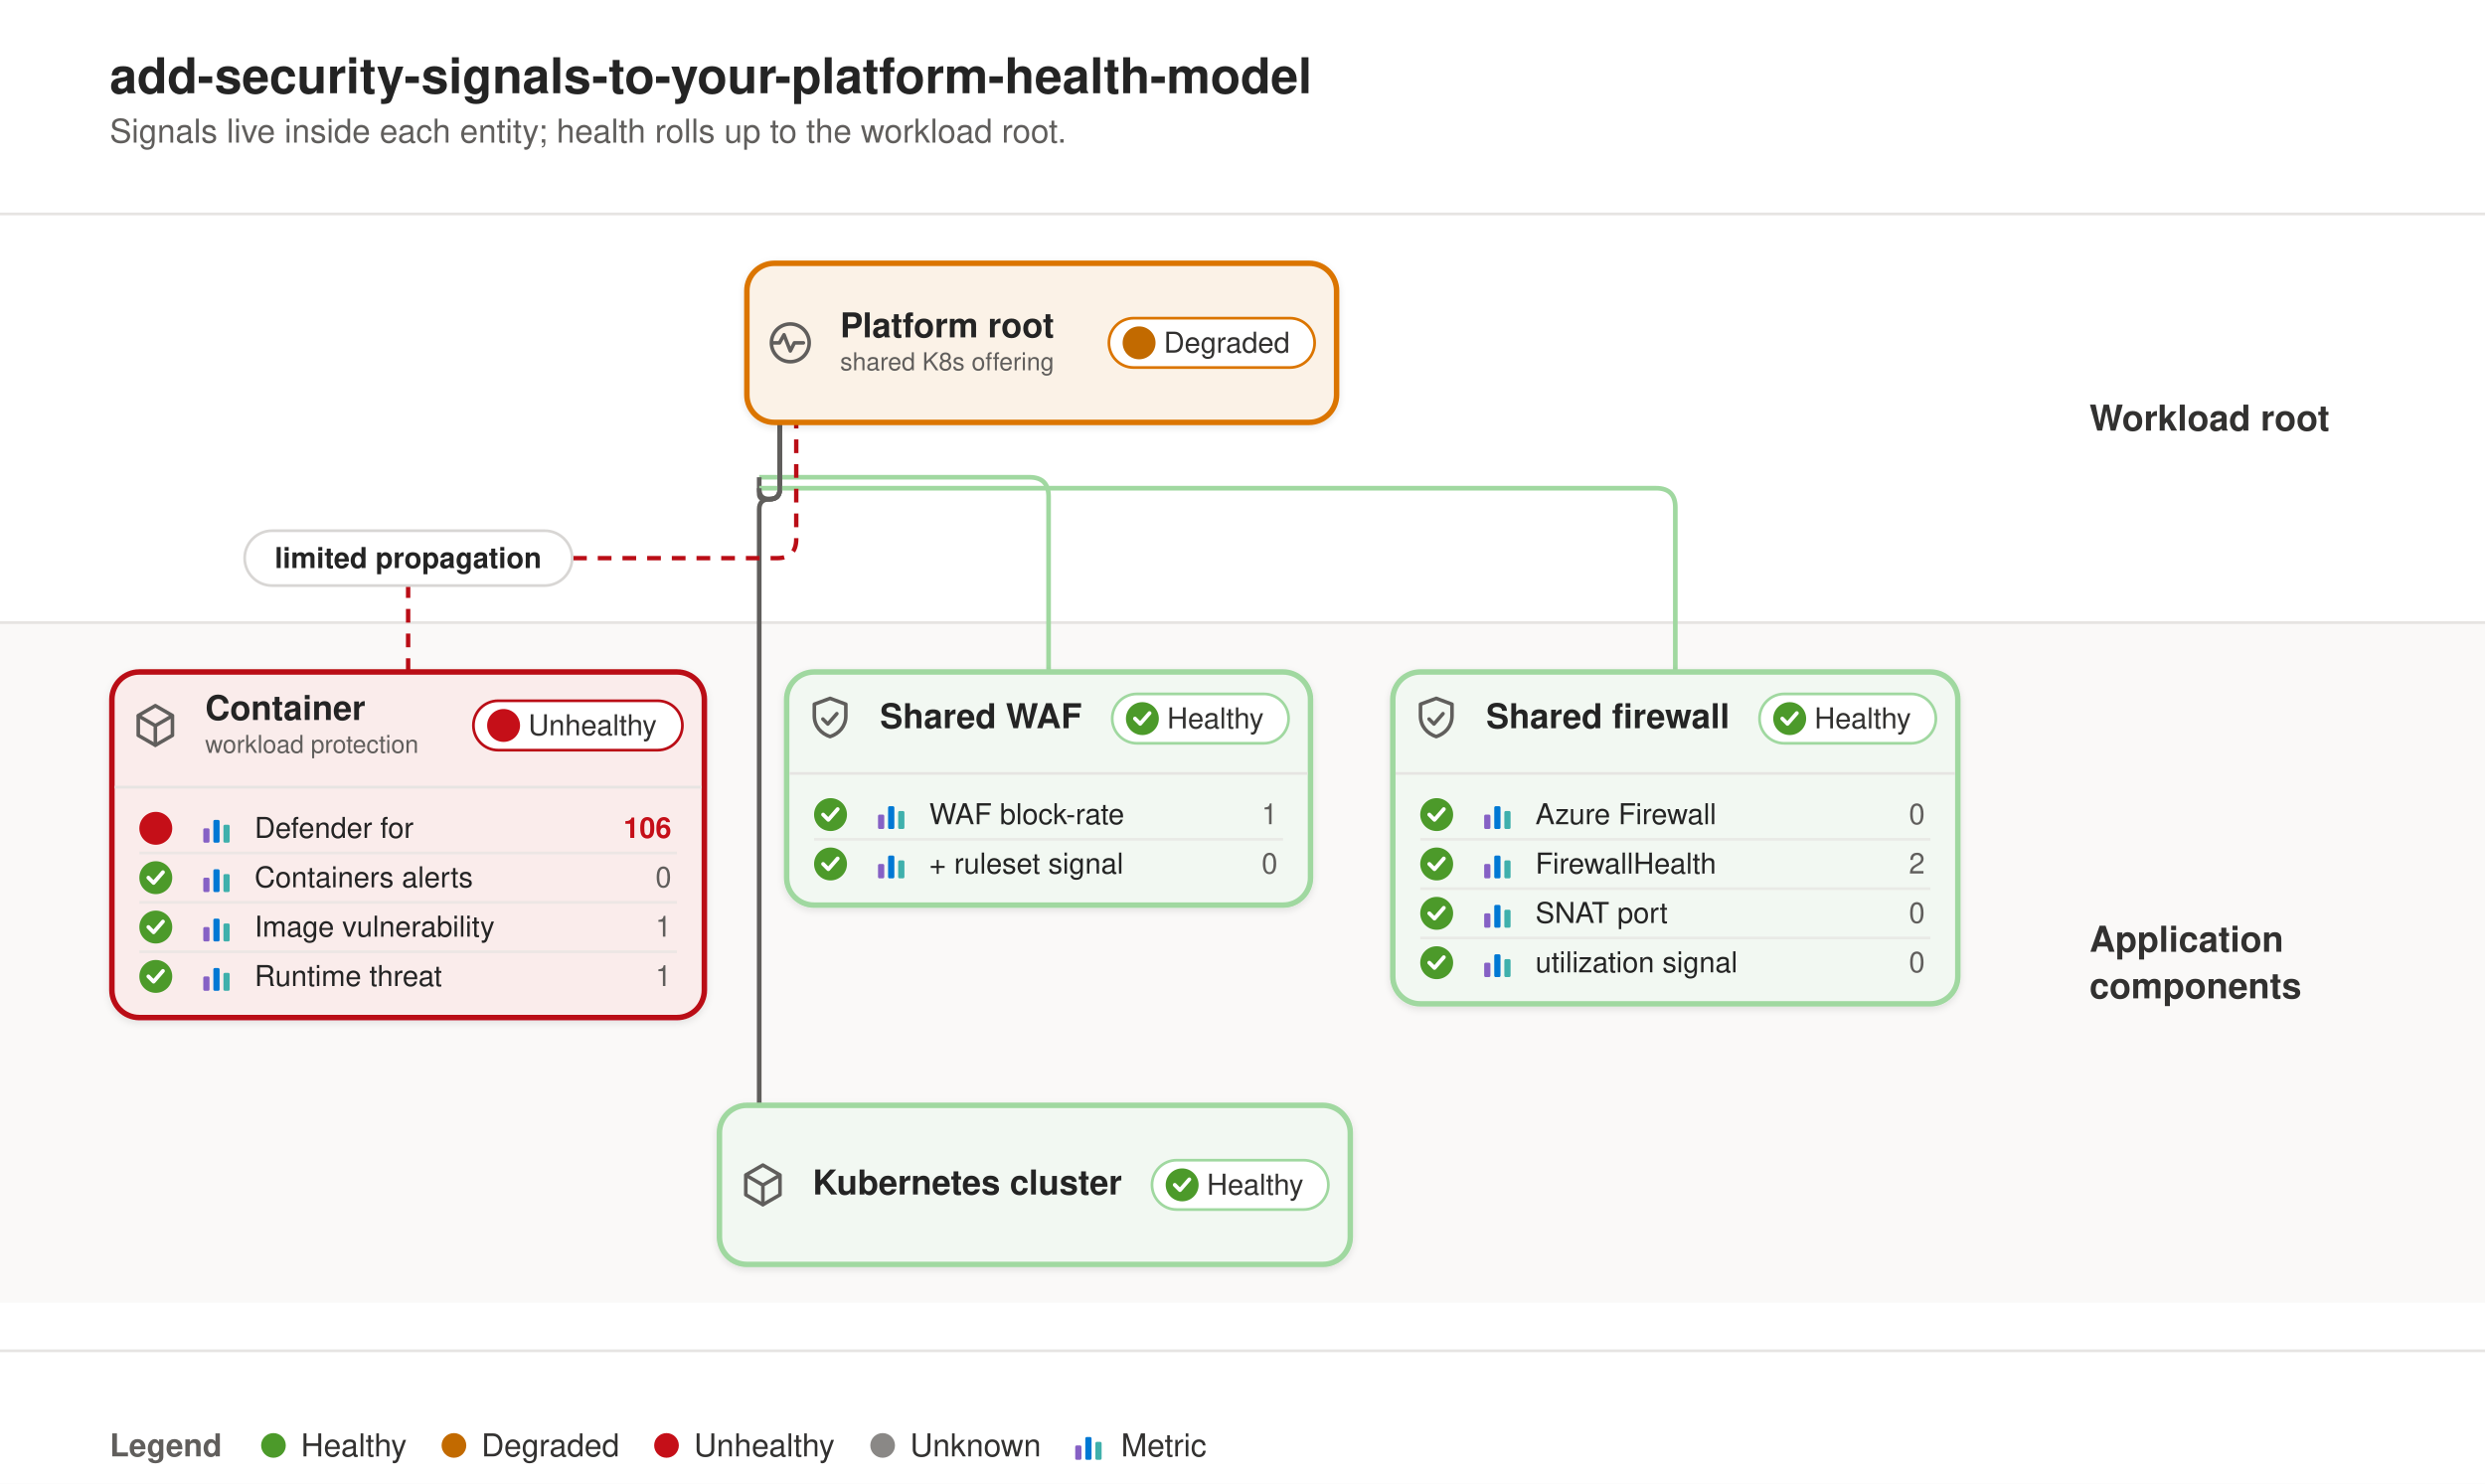
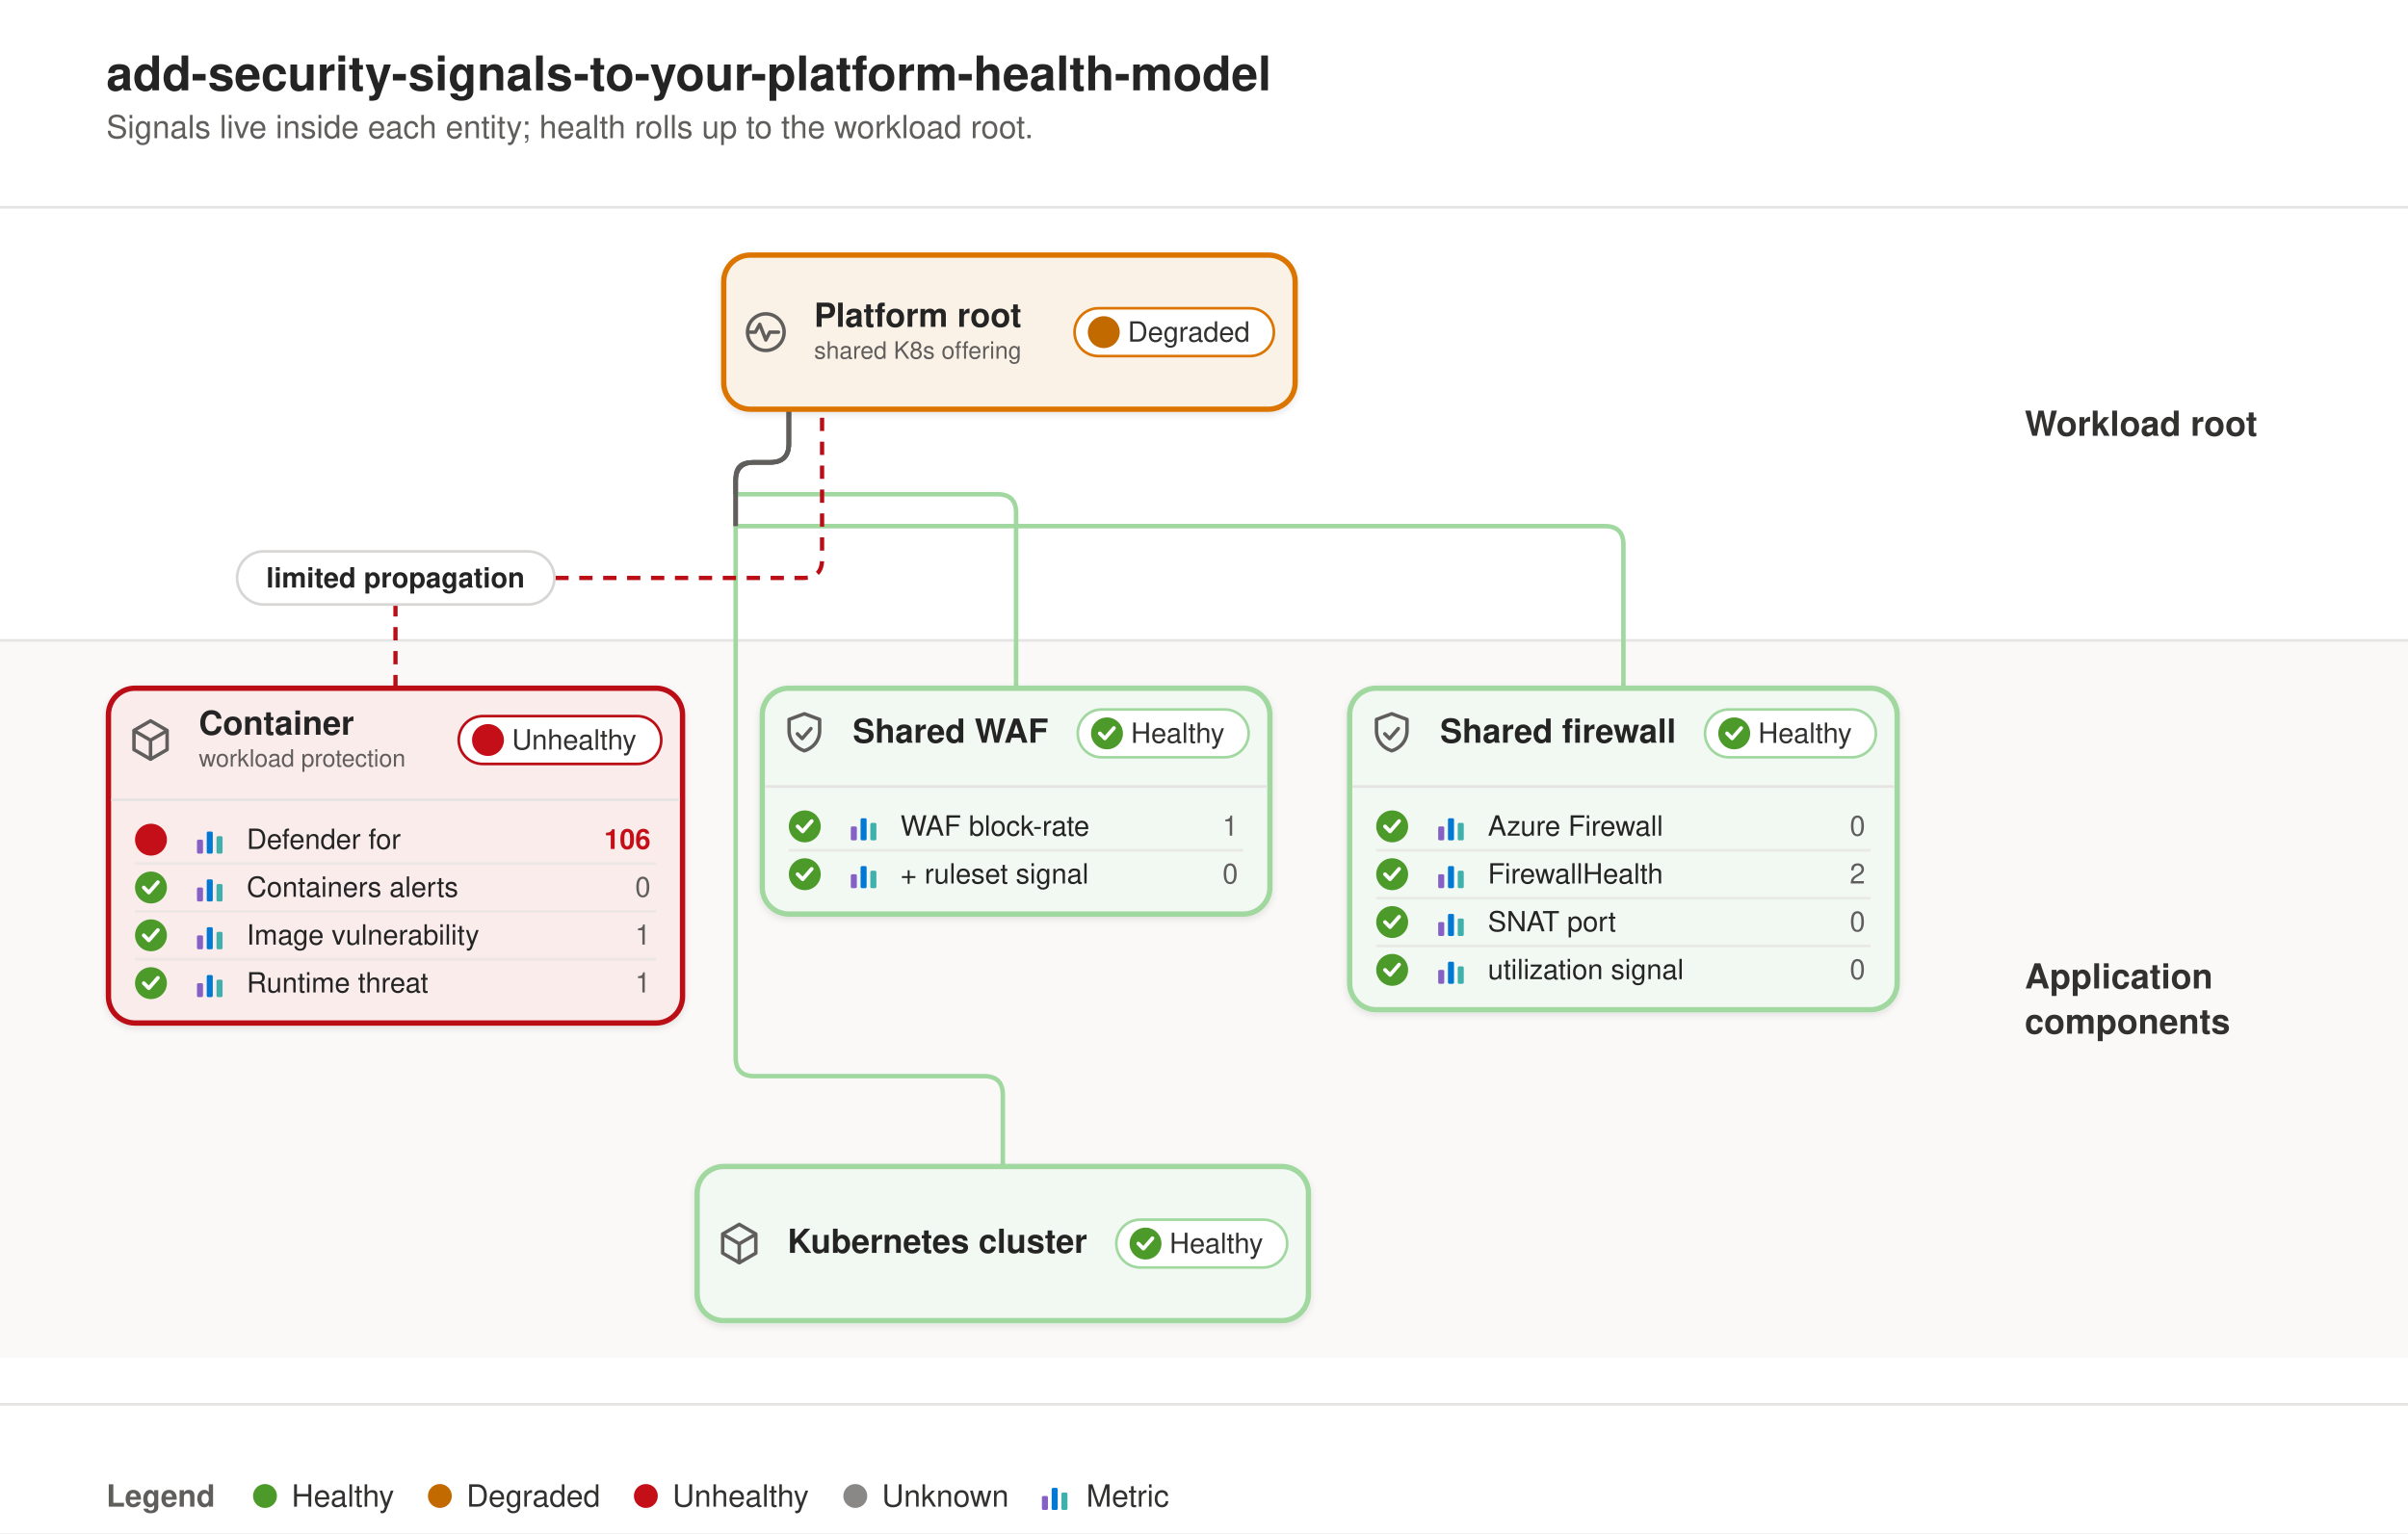
- <svg xmlns="http://www.w3.org/2000/svg" width="906" height="541" viewBox="0 0 906 541" font-family="Segoe UI, -apple-system, BlinkMacSystemFont, Helvetica, Arial, sans-serif">
+ <svg xmlns="http://www.w3.org/2000/svg" width="906" height="577" viewBox="0 0 906 577" font-family="Segoe UI, -apple-system, BlinkMacSystemFont, Helvetica, Arial, sans-serif">
  <defs>
    <filter id="cs" x="-20%" y="-20%" width="140%" height="140%">
      <feDropShadow dx="0" dy="1" stdDeviation="1.3" flood-color="#000" flood-opacity="0.1" />
    </filter>
  </defs>
-   <rect width="906" height="541" fill="#ffffff" />
-   <rect x="0" y="78.0" width="906" height="149.0" fill="#ffffff" />
+   <rect width="906" height="577" fill="#ffffff" />
+   <rect x="0" y="78.0" width="906" height="163.0" fill="#ffffff" />
  <line x1="0" y1="78.0" x2="906" y2="78.0" stroke="#e6e4e2" />
-   <text x="761.8" y="157.0" font-size="13" font-weight="700" fill="#323130">Workload root</text>
-   <rect x="0" y="227.0" width="906" height="248.0" fill="#faf9f8" />
-   <line x1="0" y1="227.0" x2="906" y2="227.0" stroke="#e6e4e2" />
-   <text x="761.8" y="347.0" font-size="13" font-weight="700" fill="#323130">Application</text>
-   <text x="761.8" y="364.0" font-size="13" font-weight="700" fill="#323130">components</text>
-   <line x1="0" y1="492.5" x2="906" y2="492.5" stroke="#e6e4e2" />
+   <text x="761.8" y="164.0" font-size="13" font-weight="700" fill="#323130">Workload root</text>
+   <rect x="0" y="241.0" width="906" height="270.0" fill="#faf9f8" />
+   <line x1="0" y1="241.0" x2="906" y2="241.0" stroke="#e6e4e2" />
+   <text x="761.8" y="372.0" font-size="13" font-weight="700" fill="#323130">Application</text>
+   <text x="761.8" y="389.0" font-size="13" font-weight="700" fill="#323130">components</text>
+   <line x1="0" y1="528.5" x2="906" y2="528.5" stroke="#e6e4e2" />
  <text x="40" y="34" font-size="18" font-weight="700" fill="#242424">add-security-signals-to-your-platform-health-model</text>
  <text x="40" y="52" font-size="12" fill="#605e5c">Signals live inside each entity; health rolls up to the workload root.</text>
-   <text x="40.0" y="531.0" font-size="11.5" font-weight="600" fill="#605e5c">Legend</text>
-   <circle cx="99.7" cy="527.0" r="4.5" fill="#4c9a2a" />
-   <text x="109.7" y="531.0" font-size="11.5" fill="#323130">Healthy</text>
-   <circle cx="165.5" cy="527.0" r="4.5" fill="#c26a00" />
-   <text x="175.5" y="531.0" font-size="11.5" fill="#323130">Degraded</text>
-   <circle cx="243.0" cy="527.0" r="4.5" fill="#c50f18" />
-   <text x="253.0" y="531.0" font-size="11.5" fill="#323130">Unhealthy</text>
-   <circle cx="321.8" cy="527.0" r="4.5" fill="#8a8886" />
-   <text x="331.8" y="531.0" font-size="11.5" fill="#323130">Unknown</text>
-   <g transform="translate(390.7,520.0) scale(0.875)">
+   <text x="40.0" y="567.0" font-size="11.5" font-weight="600" fill="#605e5c">Legend</text>
+   <circle cx="99.7" cy="563.0" r="4.5" fill="#4c9a2a" />
+   <text x="109.7" y="567.0" font-size="11.5" fill="#323130">Healthy</text>
+   <circle cx="165.5" cy="563.0" r="4.5" fill="#c26a00" />
+   <text x="175.5" y="567.0" font-size="11.5" fill="#323130">Degraded</text>
+   <circle cx="243.0" cy="563.0" r="4.5" fill="#c50f18" />
+   <text x="253.0" y="567.0" font-size="11.5" fill="#323130">Unhealthy</text>
+   <circle cx="321.8" cy="563.0" r="4.5" fill="#8a8886" />
+   <text x="331.8" y="567.0" font-size="11.5" fill="#323130">Unknown</text>
+   <g transform="translate(390.7,556.0) scale(0.875)">
    <rect x="1.5" y="8" width="2.6" height="6" rx="0.6" fill="#8661c5" />
    <rect x="5.7" y="4.5" width="2.6" height="9.5" rx="0.6" fill="#0078D4" />
    <rect x="9.9" y="6.5" width="2.6" height="7.5" rx="0.6" fill="#3fb0ac" />
  </g>
-   <text x="408.7" y="531.0" font-size="11.5" fill="#323130">Metric</text>
+   <text x="408.7" y="567.0" font-size="11.5" fill="#323130">Metric</text>
  <g transform="translate(40.0,0)">
    <g fill="none" stroke-linecap="butt" stroke-linejoin="round">
-       <path d="M236.8 403.0 L236.8 185.7 Q236.8 182.0 240.6 182.0 L240.6 182.0 Q244.3 182.0 244.3 178.3 L244.3 154.0" stroke="#605e5c" stroke-width="1.7" />
-       <path d="M342.3 245.0 L342.3 181.0 Q342.3 174.0 335.3 174.0 L236.8 174.0" stroke="#a0d8a0" stroke-width="1.7" />
-       <path d="M236.8 174.0 L236.8 178.3 Q236.8 182.0 240.6 182.0 L240.6 182.0 Q244.3 182.0 244.3 178.3 L244.3 154.0" stroke="#605e5c" stroke-width="1.7" />
-       <path d="M570.8 245.0 L570.8 185.0 Q570.8 178.0 563.8 178.0 L236.8 178.0" stroke="#a0d8a0" stroke-width="1.7" />
-       <path d="M236.8 178.0 L236.8 180.0 Q236.8 182.0 238.8 182.0 L240.6 182.0 Q244.3 182.0 244.3 178.3 L244.3 154.0" stroke="#605e5c" stroke-width="1.7" />
-       <path d="M108.8 245.0 L108.8 210.5 Q108.8 203.5 115.8 203.5 L243.3 203.5 Q250.3 203.5 250.3 196.5 L250.3 154.0" stroke="#ba0d16" stroke-width="1.6" stroke-dasharray="5 4" />
+       <path d="M337.3 439.0 L337.3 412.0 Q337.3 405.0 330.3 405.0 L243.8 405.0 Q236.8 405.0 236.8 398.0 L236.8 198.0" stroke="#a0d8a0" stroke-width="1.7" />
+       <path d="M236.8 198.0 L236.8 181.0 Q236.8 174.0 243.8 174.0 L249.8 174.0 Q256.8 174.0 256.8 167.0 L256.8 154.0" stroke="#605e5c" stroke-width="1.7" />
+       <path d="M342.3 259.0 L342.3 193.0 Q342.3 186.0 335.3 186.0 L236.8 186.0" stroke="#a0d8a0" stroke-width="1.7" />
+       <path d="M236.8 186.0 L236.8 180.0 Q236.8 174.0 242.8 174.0 L249.8 174.0 Q256.8 174.0 256.8 167.0 L256.8 154.0" stroke="#605e5c" stroke-width="1.7" />
+       <path d="M570.8 259.0 L570.8 205.0 Q570.8 198.0 563.8 198.0 L236.8 198.0" stroke="#a0d8a0" stroke-width="1.7" />
+       <path d="M236.8 198.0 L236.8 181.0 Q236.8 174.0 243.8 174.0 L249.8 174.0 Q256.8 174.0 256.8 167.0 L256.8 154.0" stroke="#605e5c" stroke-width="1.7" />
+       <path d="M108.8 259.0 L108.8 224.5 Q108.8 217.5 115.8 217.5 L262.3 217.5 Q269.3 217.5 269.3 210.5 L269.3 154.0" stroke="#ba0d16" stroke-width="1.6" stroke-dasharray="5 4" />
    </g>
    <g stroke="none">
-       <rect x="49.2" y="193.5" width="119.4" height="20" rx="10" fill="#ffffff" stroke="#d8d6d4" stroke-width="1" />
-       <text x="108.8" y="207.1" font-size="10.5" font-weight="600" fill="#242424" text-anchor="middle">limited propagation</text>
-     </g>
-     <g filter="url(#cs)">
-       <rect x="0.8" y="245.0" width="216" height="126" rx="10" fill="#faeceb" stroke="#ba0d16" stroke-width="2" />
-     </g>
-     <g transform="translate(6.8,254.66) scale(0.82)">
+       <rect x="49.2" y="207.5" width="119.4" height="20" rx="10" fill="#ffffff" stroke="#d8d6d4" stroke-width="1" />
+       <text x="108.8" y="221.1" font-size="10.5" font-weight="600" fill="#242424" text-anchor="middle">limited propagation</text>
+     </g>
+     <g filter="url(#cs)">
+       <rect x="0.8" y="259.0" width="216" height="126" rx="10" fill="#faeceb" stroke="#ba0d16" stroke-width="2" />
+     </g>
+     <g transform="translate(6.8,268.66) scale(0.82)">
      <path d="M12 3.2l7.6 4.4v8.8L12 20.8l-7.6-4.4V7.6z" fill="none" stroke="#605e5c" stroke-width="1.6" stroke-linecap="round" stroke-linejoin="round" />
      <path d="M4.6 7.8l7.4 4.3 7.4-4.3M12 12.1v8.6" fill="none" stroke="#605e5c" stroke-width="1.6" stroke-linecap="round" stroke-linejoin="round" />
    </g>
-     <text x="34.8" y="262.5" font-size="12.5" font-weight="600" fill="#242424">Container</text>
-     <text x="34.8" y="274.5" font-size="9" fill="#605e5c">workload protection</text>
-     <rect x="132.6" y="255.50" width="76.2" height="18" rx="9" fill="#ffffff" stroke="#ba0d16" stroke-width="1" />
-     <circle cx="143.6" cy="264.5" r="6" fill="#c50f18" />
-     <text x="152.6" y="268.07" font-size="10.5" fill="#323130">Unhealthy</text>
-     <line x1="1.8" y1="287.0" x2="215.8" y2="287.0" stroke="#e6e4e2" />
-     <circle cx="16.8" cy="302.0" r="6" fill="#c50f18" />
-     <g transform="translate(32.8,295.0) scale(0.875)">
-       <rect x="1.5" y="8" width="2.6" height="6" rx="0.6" fill="#8661c5" />
-       <rect x="5.7" y="4.5" width="2.6" height="9.5" rx="0.6" fill="#0078D4" />
-       <rect x="9.9" y="6.5" width="2.6" height="7.5" rx="0.6" fill="#3fb0ac" />
-     </g>
-     <text x="52.8" y="305.5" font-size="10.5" fill="#242424">Defender for</text>
-     <text x="204.8" y="305.5" font-size="10.5" font-weight="600" fill="#c50f18" text-anchor="end">106</text>
-     <line x1="10.8" y1="311.0" x2="206.8" y2="311.0" stroke="#e6e4e2" stroke-opacity="0.7" />
-     <circle cx="16.8" cy="320.0" r="6" fill="#4c9a2a" />
-     <path d="M14.1 320.0 l1.9 1.9 l3.4 -3.9" fill="none" stroke="#ffffff" stroke-width="1.4" stroke-linecap="round" stroke-linejoin="round" />
-     <g transform="translate(32.8,313.0) scale(0.875)">
-       <rect x="1.5" y="8" width="2.6" height="6" rx="0.6" fill="#8661c5" />
-       <rect x="5.7" y="4.5" width="2.6" height="9.5" rx="0.6" fill="#0078D4" />
-       <rect x="9.9" y="6.5" width="2.6" height="7.5" rx="0.6" fill="#3fb0ac" />
-     </g>
-     <text x="52.8" y="323.5" font-size="10.5" fill="#242424">Containers alerts</text>
-     <text x="204.8" y="323.5" font-size="10.5" font-weight="400" fill="#605e5c" text-anchor="end">0</text>
-     <line x1="10.8" y1="329.0" x2="206.8" y2="329.0" stroke="#e6e4e2" stroke-opacity="0.7" />
-     <circle cx="16.8" cy="338.0" r="6" fill="#4c9a2a" />
-     <path d="M14.1 338.0 l1.9 1.9 l3.4 -3.9" fill="none" stroke="#ffffff" stroke-width="1.4" stroke-linecap="round" stroke-linejoin="round" />
-     <g transform="translate(32.8,331.0) scale(0.875)">
-       <rect x="1.5" y="8" width="2.6" height="6" rx="0.6" fill="#8661c5" />
-       <rect x="5.7" y="4.5" width="2.6" height="9.5" rx="0.6" fill="#0078D4" />
-       <rect x="9.9" y="6.5" width="2.6" height="7.5" rx="0.6" fill="#3fb0ac" />
-     </g>
-     <text x="52.8" y="341.5" font-size="10.5" fill="#242424">Image vulnerability</text>
-     <text x="204.8" y="341.5" font-size="10.5" font-weight="400" fill="#605e5c" text-anchor="end">1</text>
-     <line x1="10.8" y1="347.0" x2="206.8" y2="347.0" stroke="#e6e4e2" stroke-opacity="0.7" />
-     <circle cx="16.8" cy="356.0" r="6" fill="#4c9a2a" />
-     <path d="M14.1 356.0 l1.9 1.9 l3.4 -3.9" fill="none" stroke="#ffffff" stroke-width="1.4" stroke-linecap="round" stroke-linejoin="round" />
-     <g transform="translate(32.8,349.0) scale(0.875)">
-       <rect x="1.5" y="8" width="2.6" height="6" rx="0.6" fill="#8661c5" />
-       <rect x="5.7" y="4.5" width="2.6" height="9.5" rx="0.6" fill="#0078D4" />
-       <rect x="9.9" y="6.5" width="2.6" height="7.5" rx="0.6" fill="#3fb0ac" />
-     </g>
-     <text x="52.8" y="359.5" font-size="10.5" fill="#242424">Runtime threat</text>
-     <text x="204.8" y="359.5" font-size="10.5" font-weight="400" fill="#605e5c" text-anchor="end">1</text>
-     <g filter="url(#cs)">
-       <rect x="246.8" y="245.0" width="191" height="85" rx="10" fill="#f2f8f2" stroke="#a0d8a0" stroke-width="2" />
-     </g>
-     <g transform="translate(252.8,252.16) scale(0.82)">
+     <text x="34.8" y="276.5" font-size="12.5" font-weight="600" fill="#242424">Container</text>
+     <text x="34.8" y="288.5" font-size="9" fill="#605e5c">workload protection</text>
+     <rect x="132.6" y="269.50" width="76.2" height="18" rx="9" fill="#ffffff" stroke="#ba0d16" stroke-width="1" />
+     <circle cx="143.6" cy="278.5" r="6" fill="#c50f18" />
+     <text x="152.6" y="282.07" font-size="10.5" fill="#323130">Unhealthy</text>
+     <line x1="1.8" y1="301.0" x2="215.8" y2="301.0" stroke="#e6e4e2" />
+     <circle cx="16.8" cy="316.0" r="6" fill="#c50f18" />
+     <g transform="translate(32.8,309.0) scale(0.875)">
+       <rect x="1.5" y="8" width="2.6" height="6" rx="0.6" fill="#8661c5" />
+       <rect x="5.7" y="4.5" width="2.6" height="9.5" rx="0.6" fill="#0078D4" />
+       <rect x="9.9" y="6.5" width="2.6" height="7.5" rx="0.6" fill="#3fb0ac" />
+     </g>
+     <text x="52.8" y="319.5" font-size="10.5" fill="#242424">Defender for</text>
+     <text x="204.8" y="319.5" font-size="10.5" font-weight="600" fill="#c50f18" text-anchor="end">106</text>
+     <line x1="10.8" y1="325.0" x2="206.8" y2="325.0" stroke="#e6e4e2" stroke-opacity="0.7" />
+     <circle cx="16.8" cy="334.0" r="6" fill="#4c9a2a" />
+     <path d="M14.1 334.0 l1.9 1.9 l3.4 -3.9" fill="none" stroke="#ffffff" stroke-width="1.4" stroke-linecap="round" stroke-linejoin="round" />
+     <g transform="translate(32.8,327.0) scale(0.875)">
+       <rect x="1.5" y="8" width="2.6" height="6" rx="0.6" fill="#8661c5" />
+       <rect x="5.7" y="4.5" width="2.6" height="9.5" rx="0.6" fill="#0078D4" />
+       <rect x="9.9" y="6.5" width="2.6" height="7.5" rx="0.6" fill="#3fb0ac" />
+     </g>
+     <text x="52.8" y="337.5" font-size="10.5" fill="#242424">Containers alerts</text>
+     <text x="204.8" y="337.5" font-size="10.5" font-weight="400" fill="#605e5c" text-anchor="end">0</text>
+     <line x1="10.8" y1="343.0" x2="206.8" y2="343.0" stroke="#e6e4e2" stroke-opacity="0.7" />
+     <circle cx="16.8" cy="352.0" r="6" fill="#4c9a2a" />
+     <path d="M14.1 352.0 l1.9 1.9 l3.4 -3.9" fill="none" stroke="#ffffff" stroke-width="1.4" stroke-linecap="round" stroke-linejoin="round" />
+     <g transform="translate(32.8,345.0) scale(0.875)">
+       <rect x="1.5" y="8" width="2.6" height="6" rx="0.6" fill="#8661c5" />
+       <rect x="5.7" y="4.5" width="2.6" height="9.5" rx="0.6" fill="#0078D4" />
+       <rect x="9.9" y="6.5" width="2.6" height="7.5" rx="0.6" fill="#3fb0ac" />
+     </g>
+     <text x="52.8" y="355.5" font-size="10.5" fill="#242424">Image vulnerability</text>
+     <text x="204.8" y="355.5" font-size="10.5" font-weight="400" fill="#605e5c" text-anchor="end">1</text>
+     <line x1="10.8" y1="361.0" x2="206.8" y2="361.0" stroke="#e6e4e2" stroke-opacity="0.7" />
+     <circle cx="16.8" cy="370.0" r="6" fill="#4c9a2a" />
+     <path d="M14.1 370.0 l1.9 1.9 l3.4 -3.9" fill="none" stroke="#ffffff" stroke-width="1.4" stroke-linecap="round" stroke-linejoin="round" />
+     <g transform="translate(32.8,363.0) scale(0.875)">
+       <rect x="1.5" y="8" width="2.6" height="6" rx="0.6" fill="#8661c5" />
+       <rect x="5.7" y="4.5" width="2.6" height="9.5" rx="0.6" fill="#0078D4" />
+       <rect x="9.9" y="6.5" width="2.6" height="7.5" rx="0.6" fill="#3fb0ac" />
+     </g>
+     <text x="52.8" y="373.5" font-size="10.5" fill="#242424">Runtime threat</text>
+     <text x="204.8" y="373.5" font-size="10.5" font-weight="400" fill="#605e5c" text-anchor="end">1</text>
+     <g filter="url(#cs)">
+       <rect x="246.8" y="259.0" width="191" height="85" rx="10" fill="#f2f8f2" stroke="#a0d8a0" stroke-width="2" />
+     </g>
+     <g transform="translate(252.8,266.16) scale(0.82)">
      <path d="M12 3l7 2.6v5.2c0 4.6-3 7.9-7 9.2-4-1.3-7-4.6-7-9.2V5.6z" fill="none" stroke="#605e5c" stroke-width="1.6" stroke-linecap="round" stroke-linejoin="round" />
      <path d="M8.8 12.2l2.2 2.2 4-4.6" fill="none" stroke="#605e5c" stroke-width="1.6" stroke-linecap="round" stroke-linejoin="round" />
    </g>
-     <text x="280.8" y="265.5" font-size="12.5" font-weight="600" fill="#242424">Shared WAF</text>
-     <rect x="365.5" y="253.00" width="64.3" height="18" rx="9" fill="#ffffff" stroke="#a0d8a0" stroke-width="1" />
-     <circle cx="376.5" cy="262.0" r="6" fill="#4c9a2a" />
-     <path d="M373.8 262.0 l1.9 1.9 l3.4 -3.9" fill="none" stroke="#ffffff" stroke-width="1.4" stroke-linecap="round" stroke-linejoin="round" />
-     <text x="385.5" y="265.57" font-size="10.5" fill="#323130">Healthy</text>
-     <line x1="247.8" y1="282.0" x2="436.8" y2="282.0" stroke="#e6e4e2" />
-     <circle cx="262.8" cy="297.0" r="6" fill="#4c9a2a" />
-     <path d="M260.1 297.0 l1.9 1.9 l3.4 -3.9" fill="none" stroke="#ffffff" stroke-width="1.4" stroke-linecap="round" stroke-linejoin="round" />
-     <g transform="translate(278.8,290.0) scale(0.875)">
-       <rect x="1.5" y="8" width="2.6" height="6" rx="0.6" fill="#8661c5" />
-       <rect x="5.7" y="4.5" width="2.6" height="9.5" rx="0.6" fill="#0078D4" />
-       <rect x="9.9" y="6.5" width="2.6" height="7.5" rx="0.6" fill="#3fb0ac" />
-     </g>
-     <text x="298.8" y="300.5" font-size="10.5" fill="#242424">WAF block-rate</text>
-     <text x="425.8" y="300.5" font-size="10.5" font-weight="400" fill="#605e5c" text-anchor="end">1</text>
-     <line x1="256.8" y1="306.0" x2="427.8" y2="306.0" stroke="#e6e4e2" stroke-opacity="0.7" />
-     <circle cx="262.8" cy="315.0" r="6" fill="#4c9a2a" />
-     <path d="M260.1 315.0 l1.9 1.9 l3.4 -3.9" fill="none" stroke="#ffffff" stroke-width="1.4" stroke-linecap="round" stroke-linejoin="round" />
-     <g transform="translate(278.8,308.0) scale(0.875)">
-       <rect x="1.5" y="8" width="2.6" height="6" rx="0.6" fill="#8661c5" />
-       <rect x="5.7" y="4.5" width="2.6" height="9.5" rx="0.6" fill="#0078D4" />
-       <rect x="9.9" y="6.5" width="2.6" height="7.5" rx="0.6" fill="#3fb0ac" />
-     </g>
-     <text x="298.8" y="318.5" font-size="10.5" fill="#242424">+ ruleset signal</text>
-     <text x="425.8" y="318.5" font-size="10.5" font-weight="400" fill="#605e5c" text-anchor="end">0</text>
-     <g filter="url(#cs)">
-       <rect x="467.8" y="245.0" width="206" height="121" rx="10" fill="#f2f8f2" stroke="#a0d8a0" stroke-width="2" />
-     </g>
-     <g transform="translate(473.8,252.16) scale(0.82)">
+     <text x="280.8" y="279.5" font-size="12.5" font-weight="600" fill="#242424">Shared WAF</text>
+     <rect x="365.5" y="267.00" width="64.3" height="18" rx="9" fill="#ffffff" stroke="#a0d8a0" stroke-width="1" />
+     <circle cx="376.5" cy="276.0" r="6" fill="#4c9a2a" />
+     <path d="M373.8 276.0 l1.9 1.9 l3.4 -3.9" fill="none" stroke="#ffffff" stroke-width="1.4" stroke-linecap="round" stroke-linejoin="round" />
+     <text x="385.5" y="279.57" font-size="10.5" fill="#323130">Healthy</text>
+     <line x1="247.8" y1="296.0" x2="436.8" y2="296.0" stroke="#e6e4e2" />
+     <circle cx="262.8" cy="311.0" r="6" fill="#4c9a2a" />
+     <path d="M260.1 311.0 l1.9 1.9 l3.4 -3.9" fill="none" stroke="#ffffff" stroke-width="1.4" stroke-linecap="round" stroke-linejoin="round" />
+     <g transform="translate(278.8,304.0) scale(0.875)">
+       <rect x="1.5" y="8" width="2.6" height="6" rx="0.6" fill="#8661c5" />
+       <rect x="5.7" y="4.5" width="2.6" height="9.5" rx="0.6" fill="#0078D4" />
+       <rect x="9.9" y="6.5" width="2.6" height="7.5" rx="0.6" fill="#3fb0ac" />
+     </g>
+     <text x="298.8" y="314.5" font-size="10.5" fill="#242424">WAF block-rate</text>
+     <text x="425.8" y="314.5" font-size="10.5" font-weight="400" fill="#605e5c" text-anchor="end">1</text>
+     <line x1="256.8" y1="320.0" x2="427.8" y2="320.0" stroke="#e6e4e2" stroke-opacity="0.7" />
+     <circle cx="262.8" cy="329.0" r="6" fill="#4c9a2a" />
+     <path d="M260.1 329.0 l1.9 1.9 l3.4 -3.9" fill="none" stroke="#ffffff" stroke-width="1.4" stroke-linecap="round" stroke-linejoin="round" />
+     <g transform="translate(278.8,322.0) scale(0.875)">
+       <rect x="1.5" y="8" width="2.6" height="6" rx="0.6" fill="#8661c5" />
+       <rect x="5.7" y="4.5" width="2.6" height="9.5" rx="0.6" fill="#0078D4" />
+       <rect x="9.9" y="6.5" width="2.6" height="7.5" rx="0.6" fill="#3fb0ac" />
+     </g>
+     <text x="298.8" y="332.5" font-size="10.5" fill="#242424">+ ruleset signal</text>
+     <text x="425.8" y="332.5" font-size="10.5" font-weight="400" fill="#605e5c" text-anchor="end">0</text>
+     <g filter="url(#cs)">
+       <rect x="467.8" y="259.0" width="206" height="121" rx="10" fill="#f2f8f2" stroke="#a0d8a0" stroke-width="2" />
+     </g>
+     <g transform="translate(473.8,266.16) scale(0.82)">
      <path d="M12 3l7 2.6v5.2c0 4.6-3 7.9-7 9.2-4-1.3-7-4.6-7-9.2V5.6z" fill="none" stroke="#605e5c" stroke-width="1.6" stroke-linecap="round" stroke-linejoin="round" />
      <path d="M8.8 12.2l2.2 2.2 4-4.6" fill="none" stroke="#605e5c" stroke-width="1.6" stroke-linecap="round" stroke-linejoin="round" />
    </g>
-     <text x="501.8" y="265.5" font-size="12.5" font-weight="600" fill="#242424">Shared firewall</text>
-     <rect x="601.5" y="253.00" width="64.3" height="18" rx="9" fill="#ffffff" stroke="#a0d8a0" stroke-width="1" />
-     <circle cx="612.5" cy="262.0" r="6" fill="#4c9a2a" />
-     <path d="M609.8 262.0 l1.9 1.9 l3.4 -3.9" fill="none" stroke="#ffffff" stroke-width="1.4" stroke-linecap="round" stroke-linejoin="round" />
-     <text x="621.5" y="265.57" font-size="10.5" fill="#323130">Healthy</text>
-     <line x1="468.8" y1="282.0" x2="672.8" y2="282.0" stroke="#e6e4e2" />
-     <circle cx="483.8" cy="297.0" r="6" fill="#4c9a2a" />
-     <path d="M481.1 297.0 l1.9 1.9 l3.4 -3.9" fill="none" stroke="#ffffff" stroke-width="1.4" stroke-linecap="round" stroke-linejoin="round" />
-     <g transform="translate(499.8,290.0) scale(0.875)">
-       <rect x="1.5" y="8" width="2.6" height="6" rx="0.6" fill="#8661c5" />
-       <rect x="5.7" y="4.5" width="2.6" height="9.5" rx="0.6" fill="#0078D4" />
-       <rect x="9.9" y="6.5" width="2.6" height="7.5" rx="0.6" fill="#3fb0ac" />
-     </g>
-     <text x="519.8" y="300.5" font-size="10.5" fill="#242424">Azure Firewall</text>
-     <text x="661.8" y="300.5" font-size="10.5" font-weight="400" fill="#605e5c" text-anchor="end">0</text>
-     <line x1="477.8" y1="306.0" x2="663.8" y2="306.0" stroke="#e6e4e2" stroke-opacity="0.7" />
-     <circle cx="483.8" cy="315.0" r="6" fill="#4c9a2a" />
-     <path d="M481.1 315.0 l1.9 1.9 l3.4 -3.9" fill="none" stroke="#ffffff" stroke-width="1.4" stroke-linecap="round" stroke-linejoin="round" />
-     <g transform="translate(499.8,308.0) scale(0.875)">
-       <rect x="1.5" y="8" width="2.6" height="6" rx="0.6" fill="#8661c5" />
-       <rect x="5.7" y="4.5" width="2.6" height="9.5" rx="0.6" fill="#0078D4" />
-       <rect x="9.9" y="6.5" width="2.6" height="7.5" rx="0.6" fill="#3fb0ac" />
-     </g>
-     <text x="519.8" y="318.5" font-size="10.5" fill="#242424">FirewallHealth</text>
-     <text x="661.8" y="318.5" font-size="10.5" font-weight="400" fill="#605e5c" text-anchor="end">2</text>
-     <line x1="477.8" y1="324.0" x2="663.8" y2="324.0" stroke="#e6e4e2" stroke-opacity="0.7" />
-     <circle cx="483.8" cy="333.0" r="6" fill="#4c9a2a" />
-     <path d="M481.1 333.0 l1.9 1.9 l3.4 -3.9" fill="none" stroke="#ffffff" stroke-width="1.4" stroke-linecap="round" stroke-linejoin="round" />
-     <g transform="translate(499.8,326.0) scale(0.875)">
-       <rect x="1.5" y="8" width="2.6" height="6" rx="0.6" fill="#8661c5" />
-       <rect x="5.7" y="4.5" width="2.6" height="9.5" rx="0.6" fill="#0078D4" />
-       <rect x="9.9" y="6.5" width="2.6" height="7.5" rx="0.6" fill="#3fb0ac" />
-     </g>
-     <text x="519.8" y="336.5" font-size="10.5" fill="#242424">SNAT port</text>
-     <text x="661.8" y="336.5" font-size="10.5" font-weight="400" fill="#605e5c" text-anchor="end">0</text>
-     <line x1="477.8" y1="342.0" x2="663.8" y2="342.0" stroke="#e6e4e2" stroke-opacity="0.7" />
-     <circle cx="483.8" cy="351.0" r="6" fill="#4c9a2a" />
-     <path d="M481.1 351.0 l1.9 1.9 l3.4 -3.9" fill="none" stroke="#ffffff" stroke-width="1.4" stroke-linecap="round" stroke-linejoin="round" />
-     <g transform="translate(499.8,344.0) scale(0.875)">
-       <rect x="1.5" y="8" width="2.6" height="6" rx="0.6" fill="#8661c5" />
-       <rect x="5.7" y="4.5" width="2.6" height="9.5" rx="0.6" fill="#0078D4" />
-       <rect x="9.9" y="6.5" width="2.6" height="7.5" rx="0.6" fill="#3fb0ac" />
-     </g>
-     <text x="519.8" y="354.5" font-size="10.5" fill="#242424">utilization signal</text>
-     <text x="661.8" y="354.5" font-size="10.5" font-weight="400" fill="#605e5c" text-anchor="end">0</text>
-     <g filter="url(#cs)">
-       <rect x="222.3" y="403.0" width="230" height="58" rx="10" fill="#f2f8f2" stroke="#a0d8a0" stroke-width="2" />
-     </g>
-     <g transform="translate(228.3,422.16) scale(0.82)">
+     <text x="501.8" y="279.5" font-size="12.5" font-weight="600" fill="#242424">Shared firewall</text>
+     <rect x="601.5" y="267.00" width="64.3" height="18" rx="9" fill="#ffffff" stroke="#a0d8a0" stroke-width="1" />
+     <circle cx="612.5" cy="276.0" r="6" fill="#4c9a2a" />
+     <path d="M609.8 276.0 l1.9 1.9 l3.4 -3.9" fill="none" stroke="#ffffff" stroke-width="1.4" stroke-linecap="round" stroke-linejoin="round" />
+     <text x="621.5" y="279.57" font-size="10.5" fill="#323130">Healthy</text>
+     <line x1="468.8" y1="296.0" x2="672.8" y2="296.0" stroke="#e6e4e2" />
+     <circle cx="483.8" cy="311.0" r="6" fill="#4c9a2a" />
+     <path d="M481.1 311.0 l1.9 1.9 l3.4 -3.9" fill="none" stroke="#ffffff" stroke-width="1.4" stroke-linecap="round" stroke-linejoin="round" />
+     <g transform="translate(499.8,304.0) scale(0.875)">
+       <rect x="1.5" y="8" width="2.6" height="6" rx="0.6" fill="#8661c5" />
+       <rect x="5.7" y="4.5" width="2.6" height="9.5" rx="0.6" fill="#0078D4" />
+       <rect x="9.9" y="6.5" width="2.6" height="7.5" rx="0.6" fill="#3fb0ac" />
+     </g>
+     <text x="519.8" y="314.5" font-size="10.5" fill="#242424">Azure Firewall</text>
+     <text x="661.8" y="314.5" font-size="10.5" font-weight="400" fill="#605e5c" text-anchor="end">0</text>
+     <line x1="477.8" y1="320.0" x2="663.8" y2="320.0" stroke="#e6e4e2" stroke-opacity="0.7" />
+     <circle cx="483.8" cy="329.0" r="6" fill="#4c9a2a" />
+     <path d="M481.1 329.0 l1.9 1.9 l3.4 -3.9" fill="none" stroke="#ffffff" stroke-width="1.4" stroke-linecap="round" stroke-linejoin="round" />
+     <g transform="translate(499.8,322.0) scale(0.875)">
+       <rect x="1.5" y="8" width="2.6" height="6" rx="0.6" fill="#8661c5" />
+       <rect x="5.7" y="4.5" width="2.6" height="9.5" rx="0.6" fill="#0078D4" />
+       <rect x="9.9" y="6.5" width="2.6" height="7.5" rx="0.6" fill="#3fb0ac" />
+     </g>
+     <text x="519.8" y="332.5" font-size="10.5" fill="#242424">FirewallHealth</text>
+     <text x="661.8" y="332.5" font-size="10.5" font-weight="400" fill="#605e5c" text-anchor="end">2</text>
+     <line x1="477.8" y1="338.0" x2="663.8" y2="338.0" stroke="#e6e4e2" stroke-opacity="0.7" />
+     <circle cx="483.8" cy="347.0" r="6" fill="#4c9a2a" />
+     <path d="M481.1 347.0 l1.9 1.9 l3.4 -3.9" fill="none" stroke="#ffffff" stroke-width="1.4" stroke-linecap="round" stroke-linejoin="round" />
+     <g transform="translate(499.8,340.0) scale(0.875)">
+       <rect x="1.5" y="8" width="2.6" height="6" rx="0.6" fill="#8661c5" />
+       <rect x="5.7" y="4.5" width="2.6" height="9.5" rx="0.6" fill="#0078D4" />
+       <rect x="9.9" y="6.5" width="2.6" height="7.5" rx="0.6" fill="#3fb0ac" />
+     </g>
+     <text x="519.8" y="350.5" font-size="10.5" fill="#242424">SNAT port</text>
+     <text x="661.8" y="350.5" font-size="10.5" font-weight="400" fill="#605e5c" text-anchor="end">0</text>
+     <line x1="477.8" y1="356.0" x2="663.8" y2="356.0" stroke="#e6e4e2" stroke-opacity="0.7" />
+     <circle cx="483.8" cy="365.0" r="6" fill="#4c9a2a" />
+     <path d="M481.1 365.0 l1.9 1.9 l3.4 -3.9" fill="none" stroke="#ffffff" stroke-width="1.4" stroke-linecap="round" stroke-linejoin="round" />
+     <g transform="translate(499.8,358.0) scale(0.875)">
+       <rect x="1.5" y="8" width="2.6" height="6" rx="0.6" fill="#8661c5" />
+       <rect x="5.7" y="4.5" width="2.6" height="9.5" rx="0.6" fill="#0078D4" />
+       <rect x="9.9" y="6.5" width="2.6" height="7.5" rx="0.6" fill="#3fb0ac" />
+     </g>
+     <text x="519.8" y="368.5" font-size="10.5" fill="#242424">utilization signal</text>
+     <text x="661.8" y="368.5" font-size="10.5" font-weight="400" fill="#605e5c" text-anchor="end">0</text>
+     <g filter="url(#cs)">
+       <rect x="222.3" y="439.0" width="230" height="58" rx="10" fill="#f2f8f2" stroke="#a0d8a0" stroke-width="2" />
+     </g>
+     <g transform="translate(228.3,458.16) scale(0.82)">
      <path d="M12 3.2l7.6 4.4v8.8L12 20.8l-7.6-4.4V7.6z" fill="none" stroke="#605e5c" stroke-width="1.6" stroke-linecap="round" stroke-linejoin="round" />
      <path d="M4.6 7.8l7.4 4.3 7.4-4.3M12 12.1v8.6" fill="none" stroke="#605e5c" stroke-width="1.6" stroke-linecap="round" stroke-linejoin="round" />
    </g>
-     <text x="256.3" y="435.5" font-size="12.5" font-weight="600" fill="#242424">Kubernetes cluster</text>
-     <rect x="380.0" y="423.00" width="64.3" height="18" rx="9" fill="#ffffff" stroke="#a0d8a0" stroke-width="1" />
-     <circle cx="391.0" cy="432.0" r="6" fill="#4c9a2a" />
-     <path d="M388.3 432.0 l1.9 1.9 l3.4 -3.9" fill="none" stroke="#ffffff" stroke-width="1.4" stroke-linecap="round" stroke-linejoin="round" />
-     <text x="400.0" y="435.57" font-size="10.5" fill="#323130">Healthy</text>
+     <text x="256.3" y="471.5" font-size="12.5" font-weight="600" fill="#242424">Kubernetes cluster</text>
+     <rect x="380.0" y="459.00" width="64.3" height="18" rx="9" fill="#ffffff" stroke="#a0d8a0" stroke-width="1" />
+     <circle cx="391.0" cy="468.0" r="6" fill="#4c9a2a" />
+     <path d="M388.3 468.0 l1.9 1.9 l3.4 -3.9" fill="none" stroke="#ffffff" stroke-width="1.4" stroke-linecap="round" stroke-linejoin="round" />
+     <text x="400.0" y="471.57" font-size="10.5" fill="#323130">Healthy</text>
    <g filter="url(#cs)">
      <rect x="232.3" y="96.0" width="215" height="58" rx="10" fill="#fbf2e7" stroke="#db7500" stroke-width="2" />
    </g>
    <g transform="translate(238.3,115.16) scale(0.82)">
      <circle cx="12" cy="12" r="8.4" fill="none" stroke="#605e5c" stroke-width="1.6" stroke-linecap="round" stroke-linejoin="round" />
      <path d="M4.2 12h3l2-3.6 2.8 7.2 1.8-3.6h4" fill="none" stroke="#605e5c" stroke-width="1.6" stroke-linecap="round" stroke-linejoin="round" />
    </g>
    <text x="266.3" y="123.0" font-size="12.5" font-weight="600" fill="#242424">Platform root</text>
    <text x="266.3" y="135.0" font-size="9" fill="#605e5c">shared K8s offering</text>
    <rect x="364.3" y="116.00" width="75.0" height="18" rx="9" fill="#ffffff" stroke="#db7500" stroke-width="1" />
    <circle cx="375.3" cy="125.0" r="6" fill="#c26a00" />
    <text x="384.3" y="128.57" font-size="10.5" fill="#323130">Degraded</text>
  </g>
</svg>
